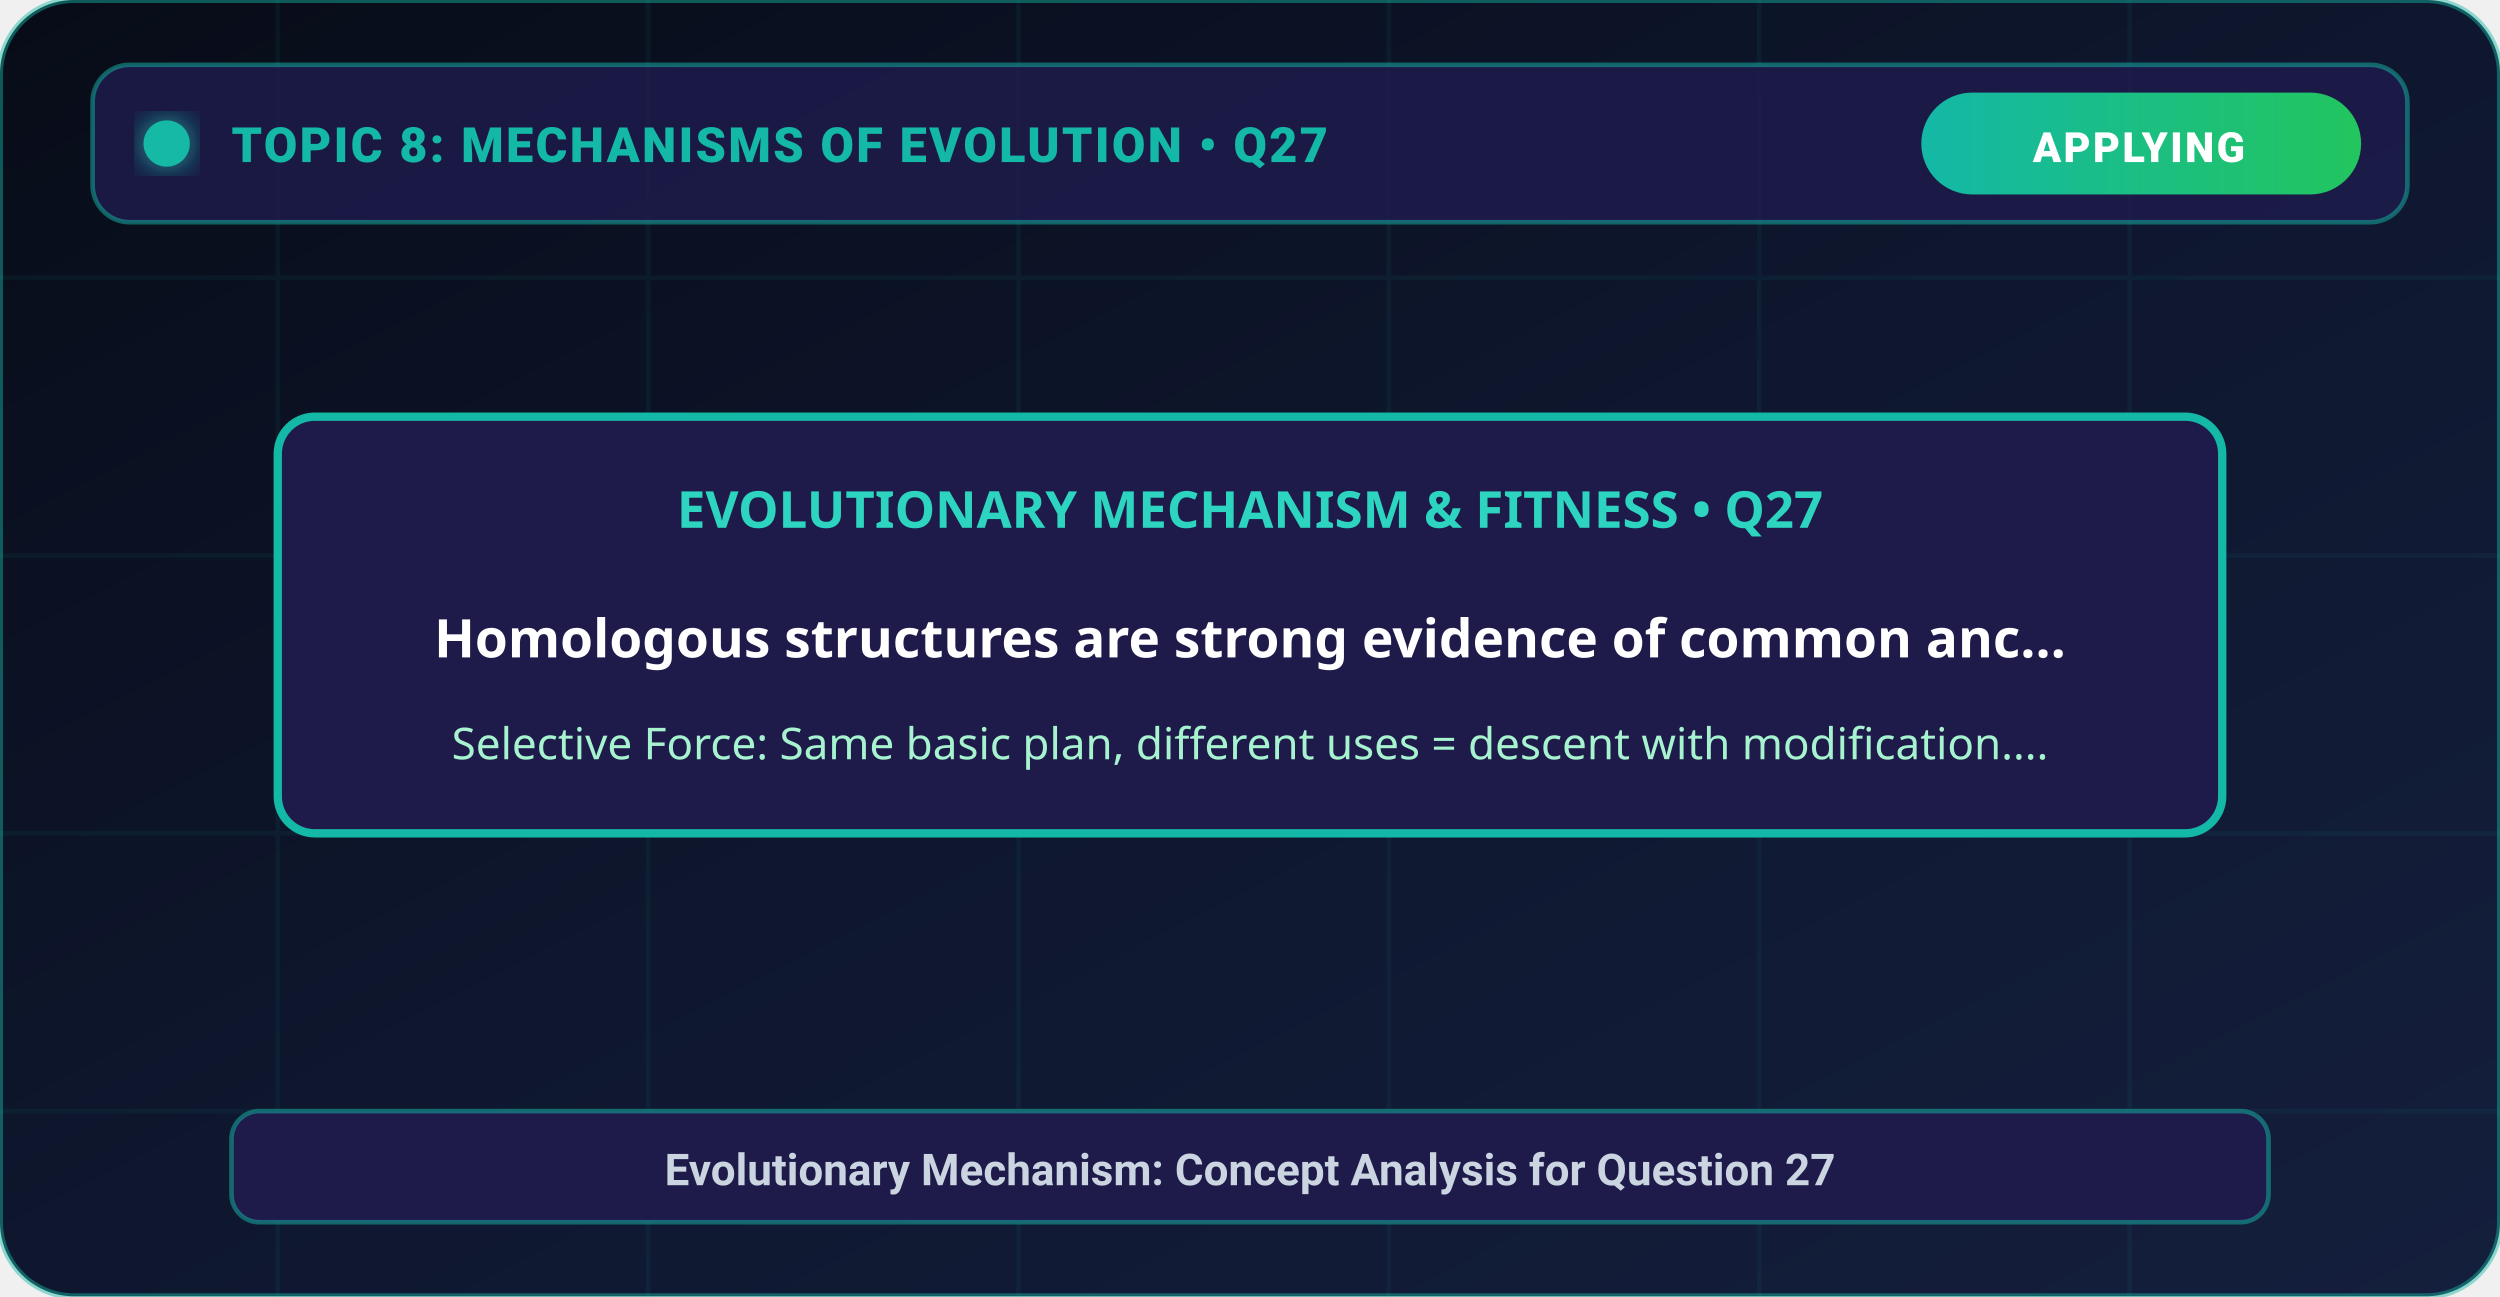
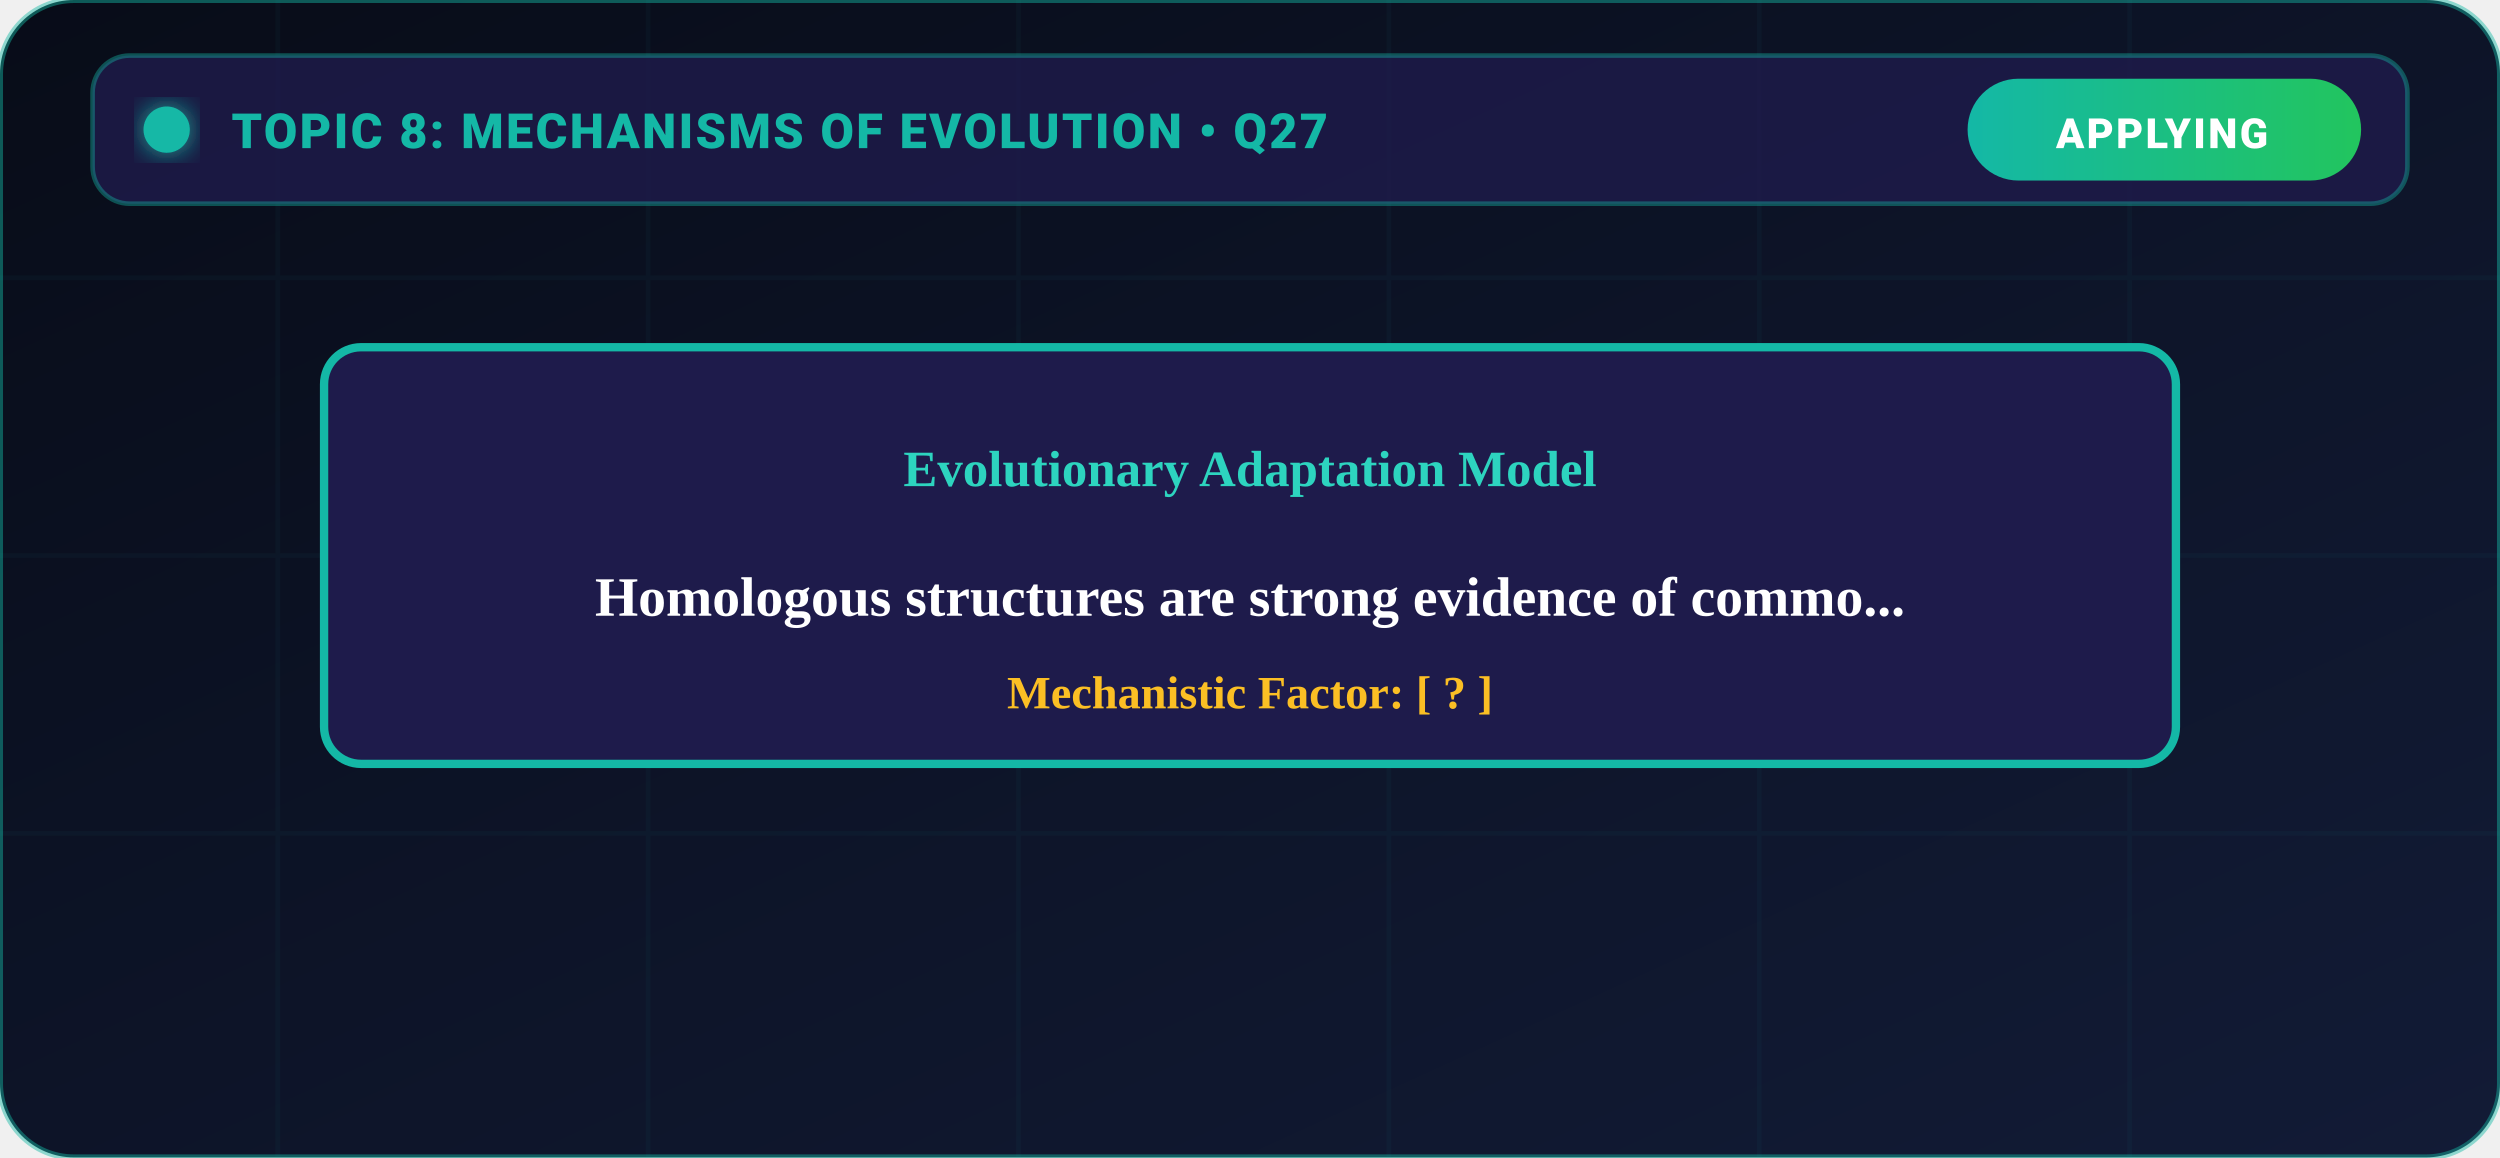
- <svg xmlns="http://www.w3.org/2000/svg" viewBox="0 0 540 280" width="100%" height="100%">
+ <svg xmlns="http://www.w3.org/2000/svg" viewBox="0 0 540 250" width="100%" height="100%">
  <defs>
    <linearGradient id="bgGrad_t8_27" x1="0%" y1="0%" x2="100%" y2="100%">
      <stop offset="0%" stop-color="#080c18" />
-       <stop offset="50%" stop-color="#0e172e" />
-       <stop offset="100%" stop-color="#141f3d" />
+       <stop offset="50%" stop-color="#0d1428" />
+       <stop offset="100%" stop-color="#121b36" />
    </linearGradient>
    <linearGradient id="primaryGrad_t8_27" x1="0%" y1="0%" x2="100%" y2="0%">
      <stop offset="0%" stop-color="#14b8a6" />
      <stop offset="100%" stop-color="#22c55e" />
    </linearGradient>
    <filter id="glow_t8_27" x="-20%" y="-20%" width="140%" height="140%">
-       <feGaussianBlur stdDeviation="3.5" result="blur" />
+       <feGaussianBlur stdDeviation="3" result="blur" />
      <feComposite in="SourceGraphic" in2="blur" operator="over" />
    </filter>
  </defs>
-   <rect width="540" height="280" rx="16" fill="url(#bgGrad_t8_27)" stroke="#14b8a6" stroke-width="1.3" stroke-opacity="0.45" />
-   <g opacity="0.06" stroke="#14b8a6" stroke-width="1">
-     <line x1="60" y1="0" x2="60" y2="280" />
-     <line x1="140" y1="0" x2="140" y2="280" />
-     <line x1="220" y1="0" x2="220" y2="280" />
-     <line x1="300" y1="0" x2="300" y2="280" />
-     <line x1="380" y1="0" x2="380" y2="280" />
-     <line x1="460" y1="0" x2="460" y2="280" />
+   <rect width="540" height="250" rx="16" fill="url(#bgGrad_t8_27)" stroke="#14b8a6" stroke-width="1.3" stroke-opacity="0.45" />
+   <g opacity="0.04" stroke="#14b8a6" stroke-width="1">
+     <line x1="60" y1="0" x2="60" y2="250" />
+     <line x1="140" y1="0" x2="140" y2="250" />
+     <line x1="220" y1="0" x2="220" y2="250" />
+     <line x1="300" y1="0" x2="300" y2="250" />
+     <line x1="380" y1="0" x2="380" y2="250" />
+     <line x1="460" y1="0" x2="460" y2="250" />
    <line x1="0" y1="60" x2="540" y2="60" />
    <line x1="0" y1="120" x2="540" y2="120" />
    <line x1="0" y1="180" x2="540" y2="180" />
-     <line x1="0" y1="240" x2="540" y2="240" />
  </g>
-   <rect x="20" y="14" width="500" height="34" rx="8" fill="#1e1b4b" fill-opacity="0.85" stroke="#14b8a6" stroke-width="1" stroke-opacity="0.5" />
-   <circle cx="36" cy="31" r="5" fill="#14b8a6" filter="url(#glow_t8_27)" />
-   <text x="50" y="35" fill="#14b8a6" font-family="'Segoe UI', Roboto, sans-serif" font-size="10.5" font-weight="900" letter-spacing="0.5">TOPIC 8: MECHANISMS OF EVOLUTION • Q27</text>
-   <rect x="415" y="20" width="95" height="22" rx="11" fill="url(#primaryGrad_t8_27)" />
-   <text x="462" y="35" fill="#ffffff" font-family="'Segoe UI', Roboto, sans-serif" font-size="9" font-weight="900" text-anchor="middle" letter-spacing="0.5">APPLYING</text>
+   <rect x="20" y="12" width="500" height="32" rx="8" fill="#1e1b4b" fill-opacity="0.8" stroke="#14b8a6" stroke-width="1" stroke-opacity="0.4" />
+   <circle cx="36" cy="28" r="5" fill="#14b8a6" filter="url(#glow_t8_27)" />
+   <text x="50" y="32" fill="#14b8a6" font-family="'Segoe UI', Roboto, sans-serif" font-size="10.5" font-weight="900" letter-spacing="0.5">TOPIC 8: MECHANISMS OF EVOLUTION • Q27</text>
+   <rect x="425" y="17" width="85" height="22" rx="11" fill="url(#primaryGrad_t8_27)" />
+   <text x="467" y="32" fill="#ffffff" font-family="'Segoe UI', Roboto, sans-serif" font-size="9" font-weight="900" text-anchor="middle" letter-spacing="0.5">APPLYING</text>
  <g transform="translate(0, 10)">
-     <g transform="translate(60, 80)">
-       <rect x="0" y="0" width="420" height="90" rx="8" fill="#1e1b4b" stroke="#14b8a6" stroke-width="1.8" />
-       <text x="210" y="24" fill="#2dd4bf" font-family="sans-serif" font-size="11" font-weight="bold" text-anchor="middle">EVOLUTIONARY MECHANISM &amp; FITNESS • Q27</text>
-       <text x="210" y="52" fill="#ffffff" font-family="sans-serif" font-size="11.5" font-weight="bold" text-anchor="middle">Homologous structures are strong evidence of common anc...</text>
-       <text x="210" y="74" fill="#a7f3d0" font-family="sans-serif" font-size="9.5" text-anchor="middle">Selective Force: Same basic plan, different uses = descent with modification....</text>
+     <g transform="translate(70, 65)">
+       <rect x="0" y="0" width="400" height="90" rx="8" fill="#1e1b4b" stroke="#14b8a6" stroke-width="1.8" />
+       <text x="200" y="30" fill="#2dd4bf" font-size="11" font-weight="bold" text-anchor="middle">Evolutionary Adaptation Model</text>
+       <text x="200" y="58" fill="#ffffff" font-size="12" font-weight="bold" text-anchor="middle">Homologous structures are strong evidence of commo...</text>
+       <text x="200" y="78" fill="#fbbf24" font-size="10" font-weight="bold" text-anchor="middle">Mechanistic Factor: [ ? ]</text>
    </g>
  </g>
-   <rect x="50" y="240" width="440" height="24" rx="6" fill="#1e1b4b" stroke="#14b8a6" stroke-width="1" stroke-opacity="0.5" />
-   <text x="270" y="256" fill="#cbd5e1" font-family="'Segoe UI', Roboto, sans-serif" font-size="9.5" font-weight="bold" text-anchor="middle">Evolutionary Mechanism: Concept Analysis for Question 27</text>
</svg>
